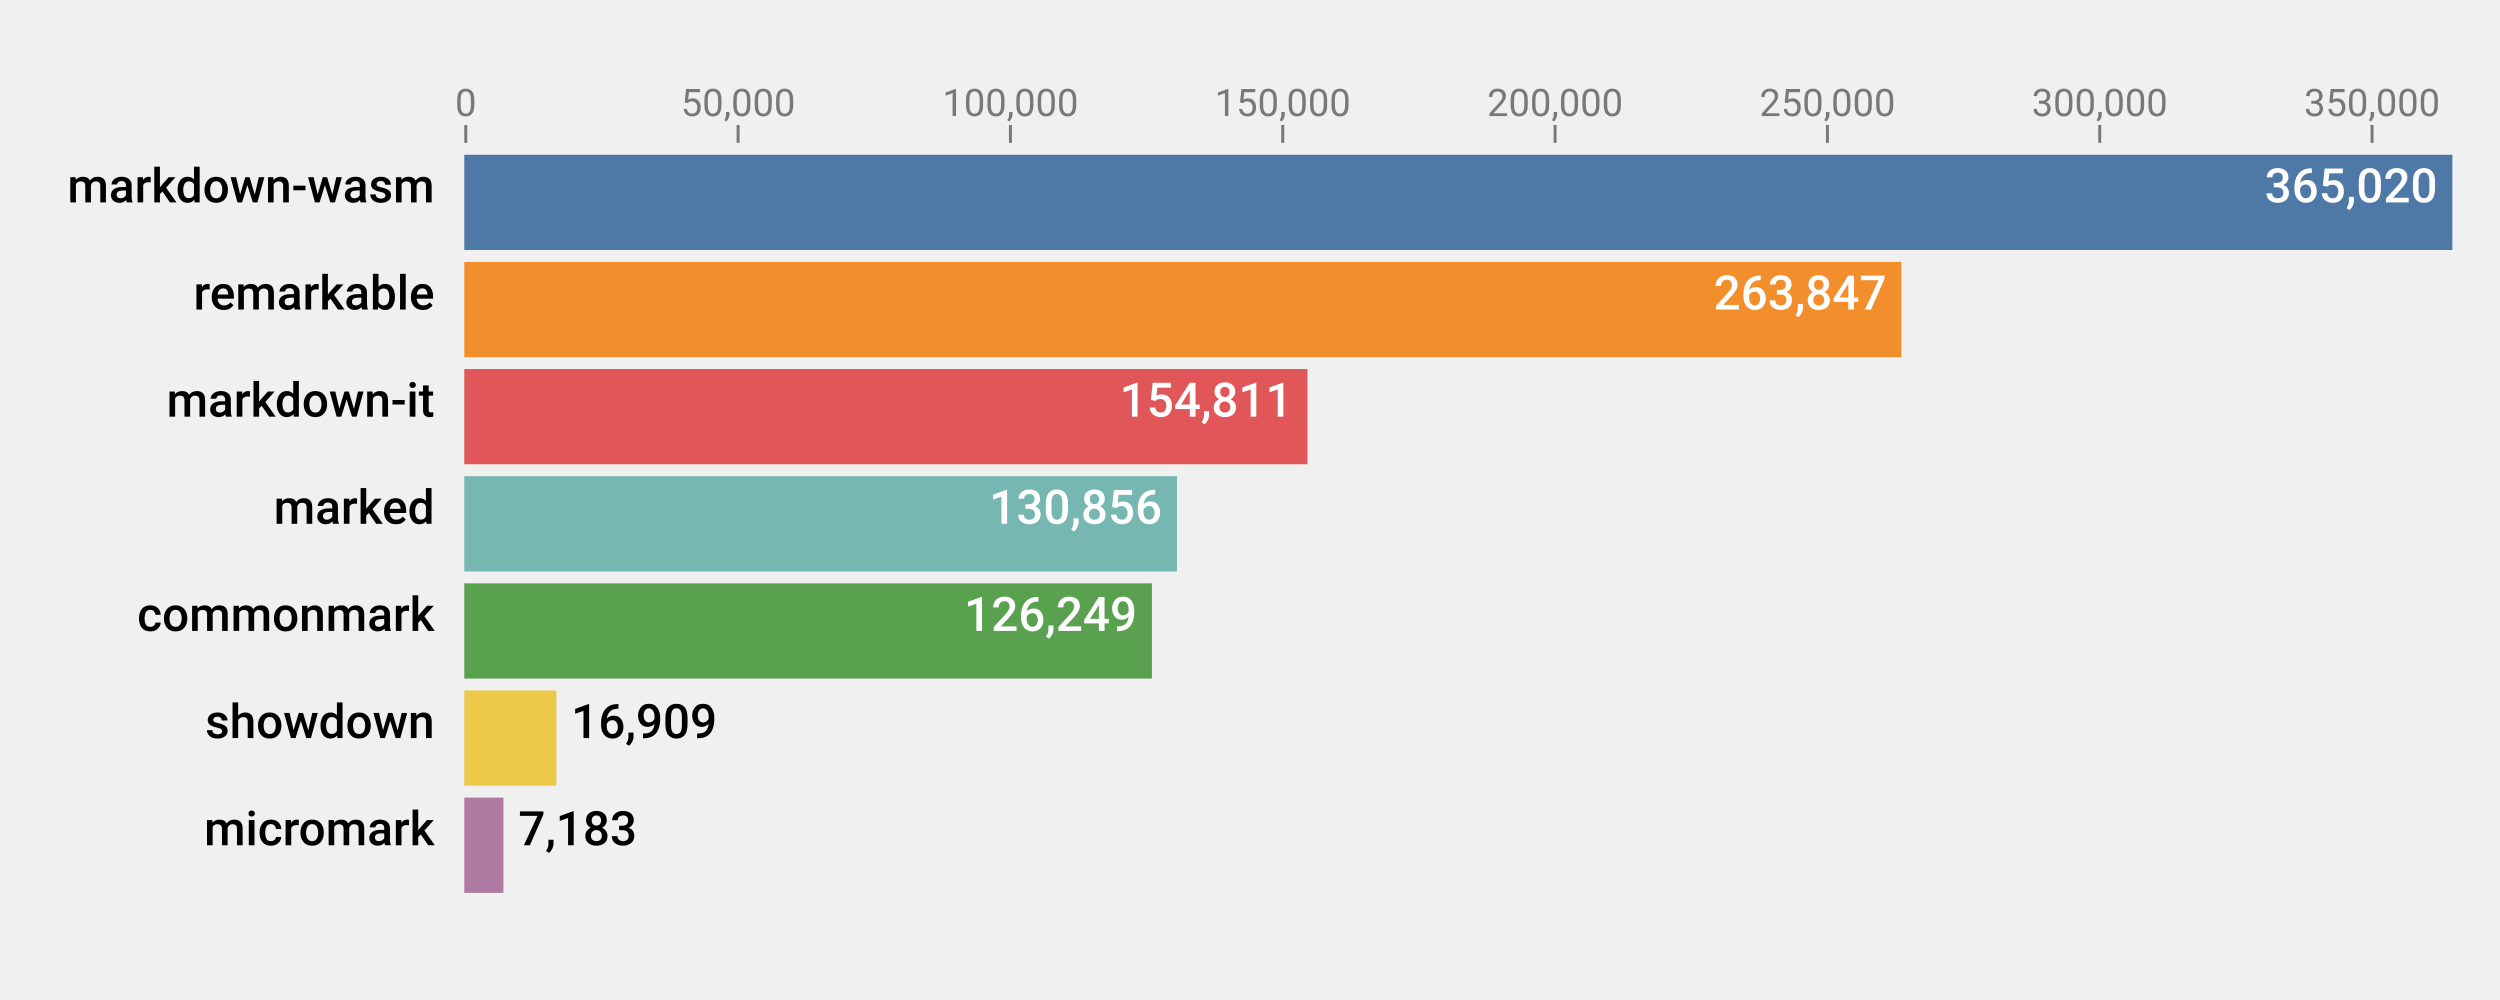
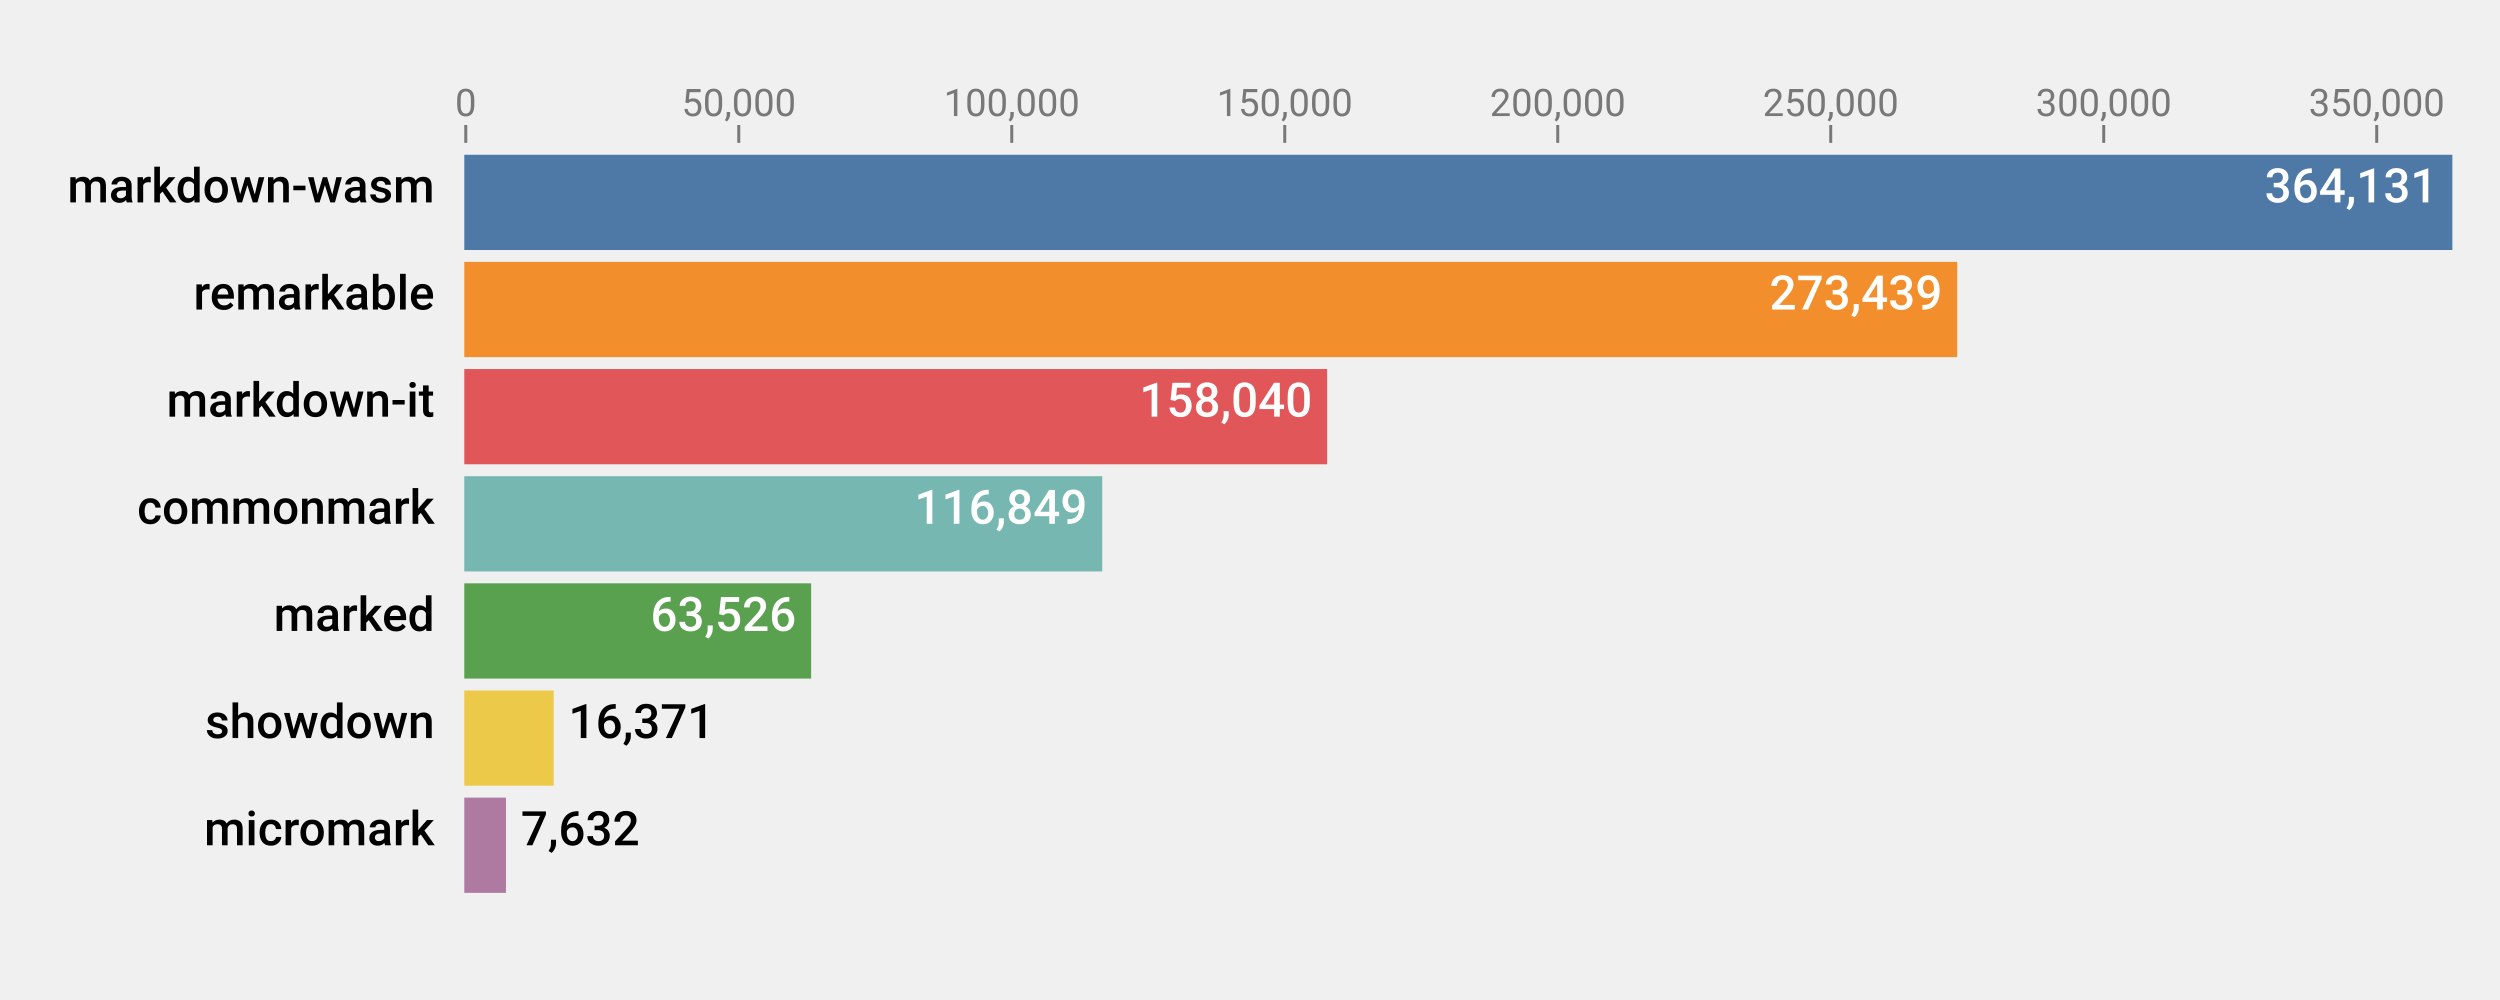
<svg xmlns="http://www.w3.org/2000/svg" width="840" height="336" font-family="system-ui,-apple-system,&quot;Segoe UI&quot;,Roboto,&quot;Helvetica Neue&quot;,&quot;Noto Sans&quot;,&quot;Liberation Sans&quot;,Arial,sans-serif" font-size="16">
  <g font-weight="500" text-anchor="end">
    <text x="156" y="68" alignment-baseline="central" dx="-10">markdown-wasm</text>
    <text x="156" y="104" alignment-baseline="central" dx="-10">remarkable</text>
    <text x="156" y="140" alignment-baseline="central" dx="-10">markdown-it</text>
-     <text x="156" y="176" alignment-baseline="central" dx="-10">marked</text>
-     <text x="156" y="212" alignment-baseline="central" dx="-10">commonmark</text>
+     <text x="156" y="176" alignment-baseline="central" dx="-10">commonmark</text>
+     <text x="156" y="212" alignment-baseline="central" dx="-10">marked</text>
    <text x="156" y="248" alignment-baseline="central" dx="-10">showdown</text>
    <text x="156" y="284" alignment-baseline="central" dx="-10">micromark</text>
  </g>
  <path fill="#4e79a7" d="M156 52h668v32H156z" />
-   <path fill="#f28e2c" d="M156 88h482.851v32H156z" />
-   <path fill="#e15759" d="M156 124h283.31v32H156z" />
-   <path fill="#76b7b2" d="M156 160h239.471v32H156z" />
-   <path fill="#59a14f" d="M156 196h231.04v32H156z" />
-   <path fill="#edc949" d="M156 232h30.943v32H156z" />
-   <path fill="#af7aa1" d="M156 268h13.145v32H156z" />
+   <path fill="#f28e2c" d="M156 88h501.625v32H156z" />
+   <path fill="#e15759" d="M156 124h289.925v32H156z" />
+   <path fill="#76b7b2" d="M156 160h214.36v32H156z" />
+   <path fill="#59a14f" d="M156 196h116.539v32H156z" />
+   <path fill="#edc949" d="M156 232h30.033v32H156z" />
+   <path fill="#af7aa1" d="M156 268h14.001v32H156z" />
  <g fill="#fff" font-weight="500" text-anchor="end">
-     <text x="824" y="68" alignment-baseline="central" dx="-5">365,020</text>
-     <text x="638.851" y="104" alignment-baseline="central" dx="-5">263,847</text>
-     <text x="439.31" y="140" alignment-baseline="central" dx="-5">154,811</text>
-     <text x="395.471" y="176" alignment-baseline="central" dx="-5">130,856</text>
-     <text x="387.04" y="212" alignment-baseline="central" dx="-5">126,249</text>
-     <text x="186.943" y="248" fill="#000" alignment-baseline="central" dx="5" text-anchor="start">16,909</text>
-     <text x="169.145" y="284" fill="#000" alignment-baseline="central" dx="5" text-anchor="start">7,183</text>
+     <text x="824" y="68" alignment-baseline="central" dx="-5">364,131</text>
+     <text x="657.625" y="104" alignment-baseline="central" dx="-5">273,439</text>
+     <text x="445.925" y="140" alignment-baseline="central" dx="-5">158,040</text>
+     <text x="370.36" y="176" alignment-baseline="central" dx="-5">116,849</text>
+     <text x="272.539" y="212" alignment-baseline="central" dx="-5">63,526</text>
+     <text x="186.033" y="248" fill="#000" alignment-baseline="central" dx="5" text-anchor="start">16,371</text>
+     <text x="170.001" y="284" fill="#000" alignment-baseline="central" dx="5" text-anchor="start">7,632</text>
  </g>
  <g fill="none" font-size="12.8" opacity=".5" text-anchor="middle">
    <g class="tick" opacity="1">
      <path stroke="currentColor" d="M156.5 48v-6" />
      <text y="-9" fill="currentColor" dy="0em" transform="translate(156.5 48)">0</text>
    </g>
    <g class="tick" opacity="1">
-       <path stroke="currentColor" d="M248.002 48v-6" />
-       <text y="-9" fill="currentColor" dy="0em" transform="translate(248.002 48)">50,000</text>
+       <path stroke="currentColor" d="M248.225 48v-6" />
+       <text y="-9" fill="currentColor" dy="0em" transform="translate(248.225 48)">50,000</text>
    </g>
    <g class="tick" opacity="1">
-       <path stroke="currentColor" d="M339.504 48v-6" />
-       <text y="-9" fill="currentColor" dy="0em" transform="translate(339.504 48)">100,000</text>
+       <path stroke="currentColor" d="M339.95 48v-6" />
+       <text y="-9" fill="currentColor" dy="0em" transform="translate(339.95 48)">100,000</text>
    </g>
    <g class="tick" opacity="1">
-       <path stroke="currentColor" d="M431.006 48v-6" />
-       <text y="-9" fill="currentColor" dy="0em" transform="translate(431.006 48)">150,000</text>
+       <path stroke="currentColor" d="M431.676 48v-6" />
+       <text y="-9" fill="currentColor" dy="0em" transform="translate(431.676 48)">150,000</text>
    </g>
    <g class="tick" opacity="1">
-       <path stroke="currentColor" d="M522.508 48v-6" />
-       <text y="-9" fill="currentColor" dy="0em" transform="translate(522.508 48)">200,000</text>
+       <path stroke="currentColor" d="M523.401 48v-6" />
+       <text y="-9" fill="currentColor" dy="0em" transform="translate(523.401 48)">200,000</text>
    </g>
    <g class="tick" opacity="1">
-       <path stroke="currentColor" d="M614.01 48v-6" />
-       <text y="-9" fill="currentColor" dy="0em" transform="translate(614.01 48)">250,000</text>
+       <path stroke="currentColor" d="M615.126 48v-6" />
+       <text y="-9" fill="currentColor" dy="0em" transform="translate(615.126 48)">250,000</text>
    </g>
    <g class="tick" opacity="1">
-       <path stroke="currentColor" d="M705.511 48v-6" />
-       <text y="-9" fill="currentColor" dy="0em" transform="translate(705.511 48)">300,000</text>
+       <path stroke="currentColor" d="M706.852 48v-6" />
+       <text y="-9" fill="currentColor" dy="0em" transform="translate(706.852 48)">300,000</text>
    </g>
    <g class="tick" opacity="1">
-       <path stroke="currentColor" d="M797.013 48v-6" />
-       <text y="-9" fill="currentColor" dy="0em" transform="translate(797.013 48)">350,000</text>
+       <path stroke="currentColor" d="M798.577 48v-6" />
+       <text y="-9" fill="currentColor" dy="0em" transform="translate(798.577 48)">350,000</text>
    </g>
  </g>
</svg>
